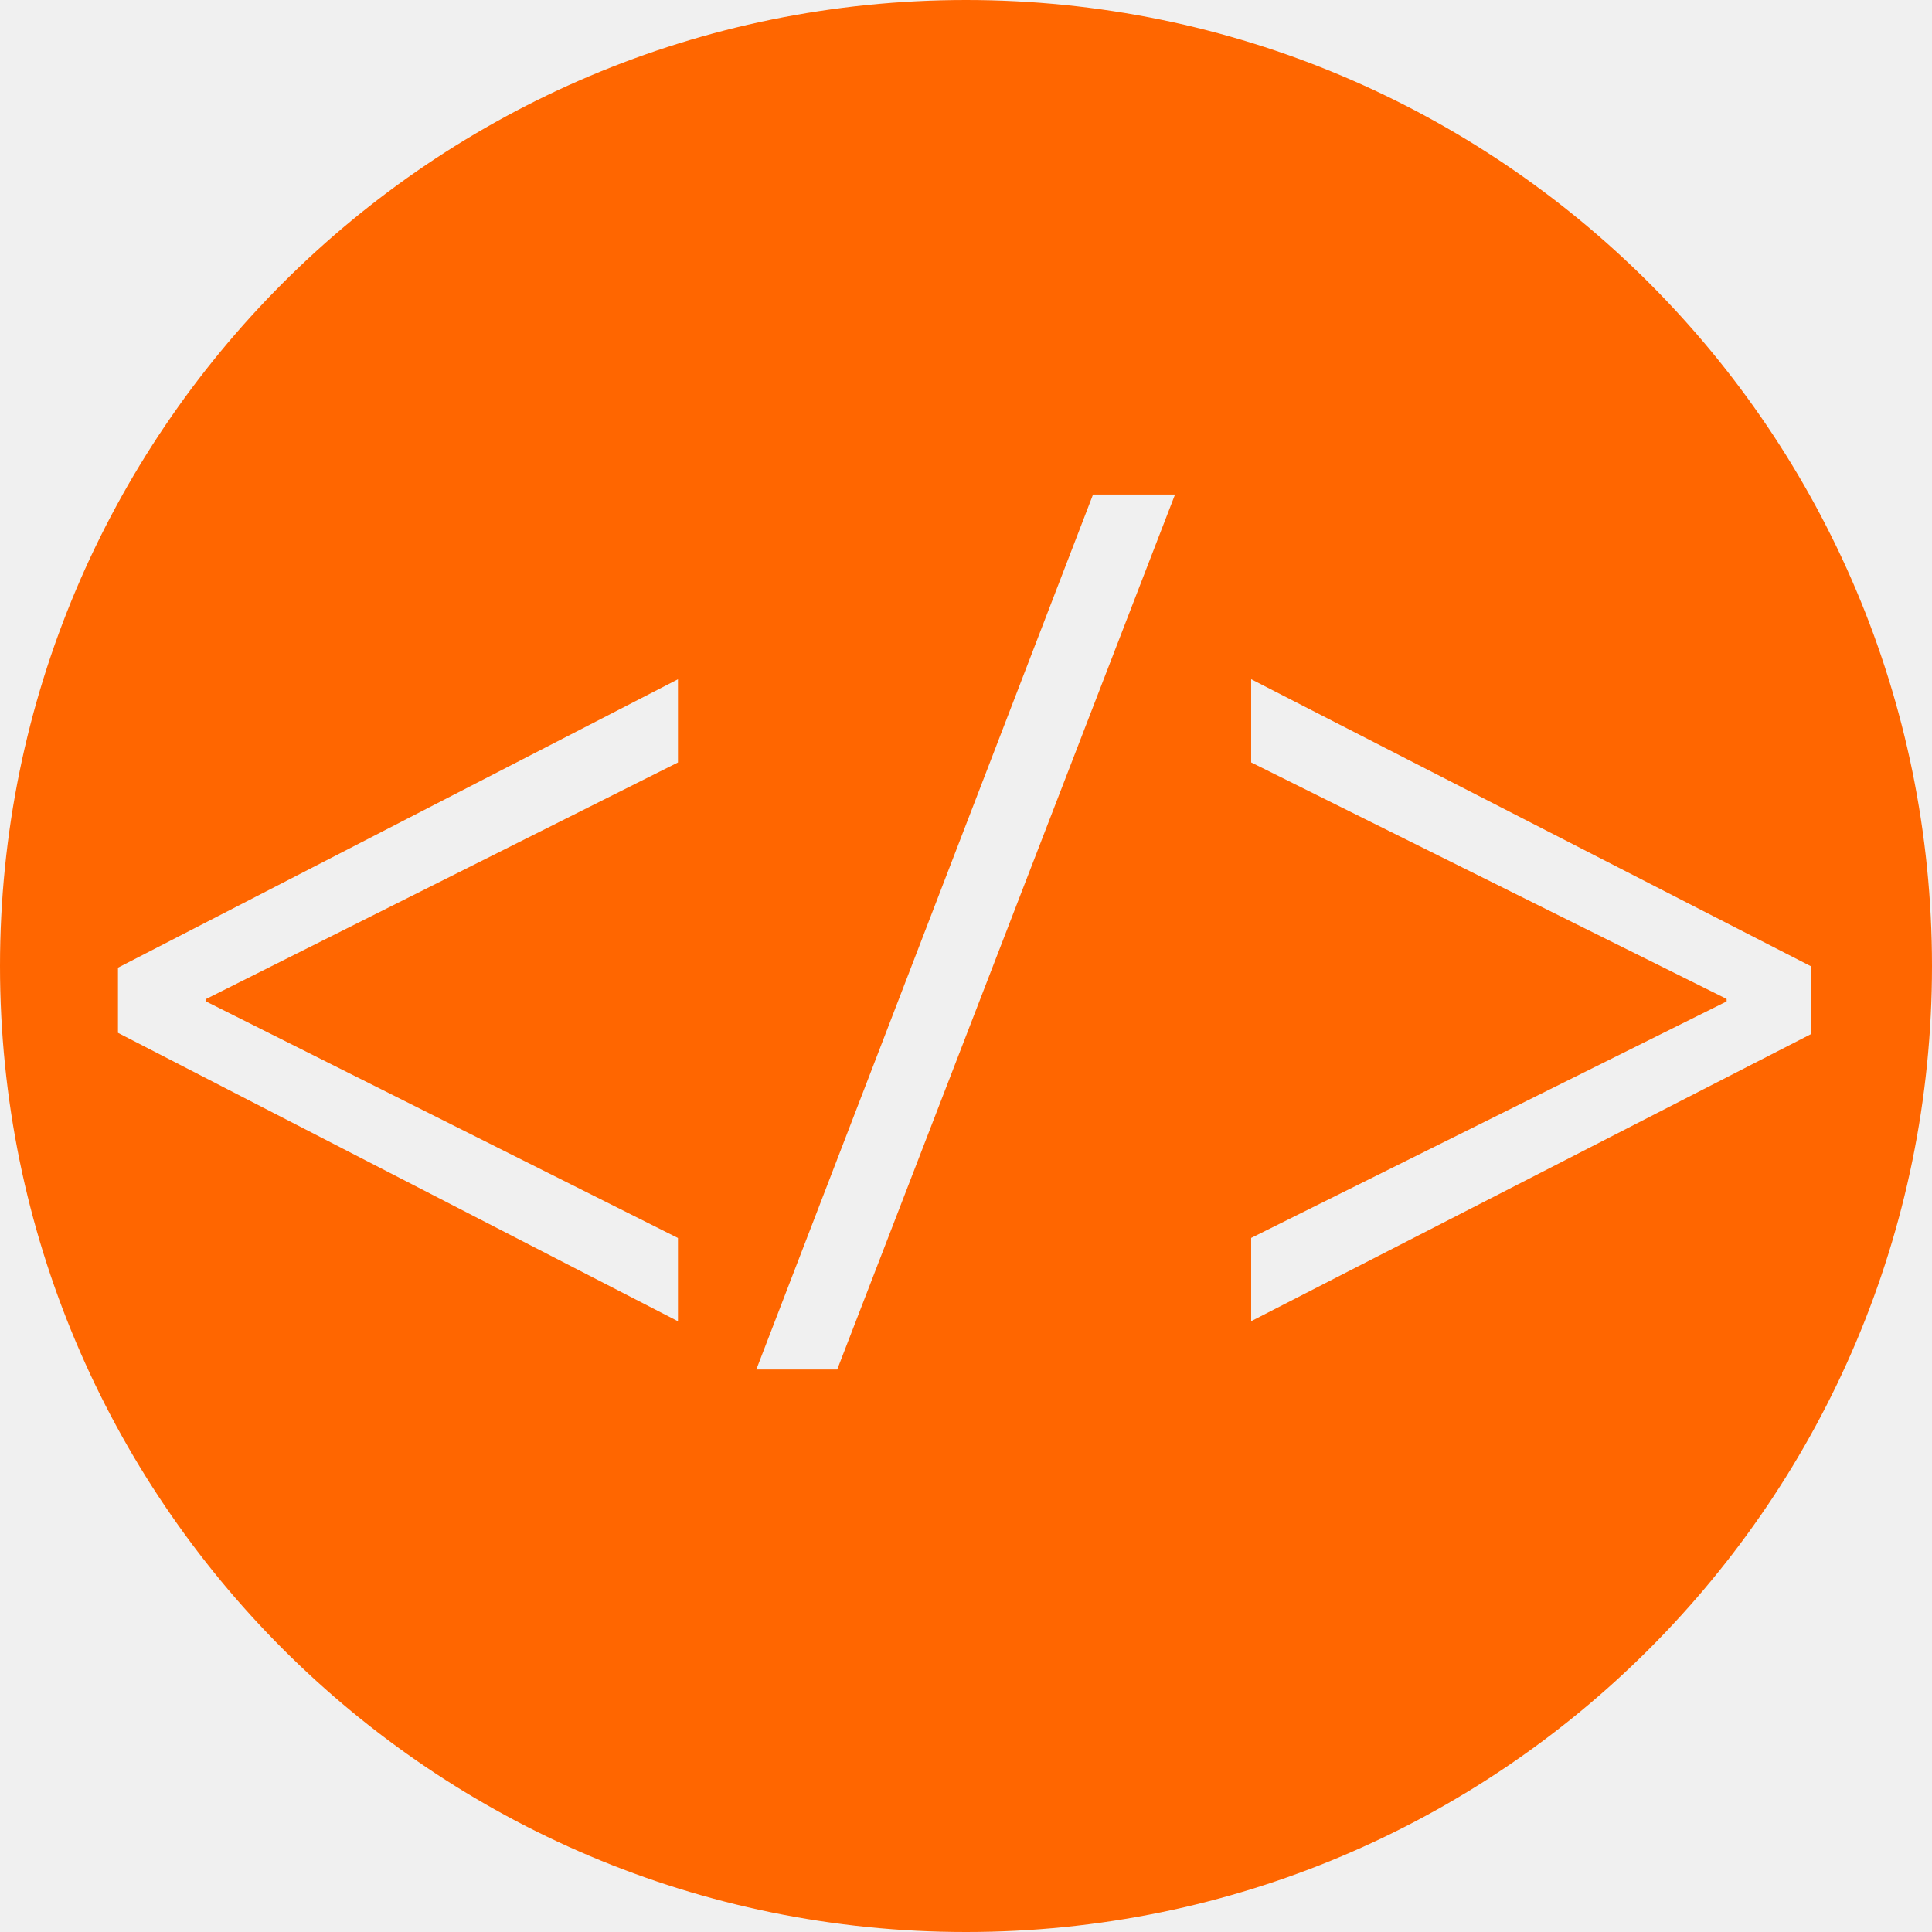
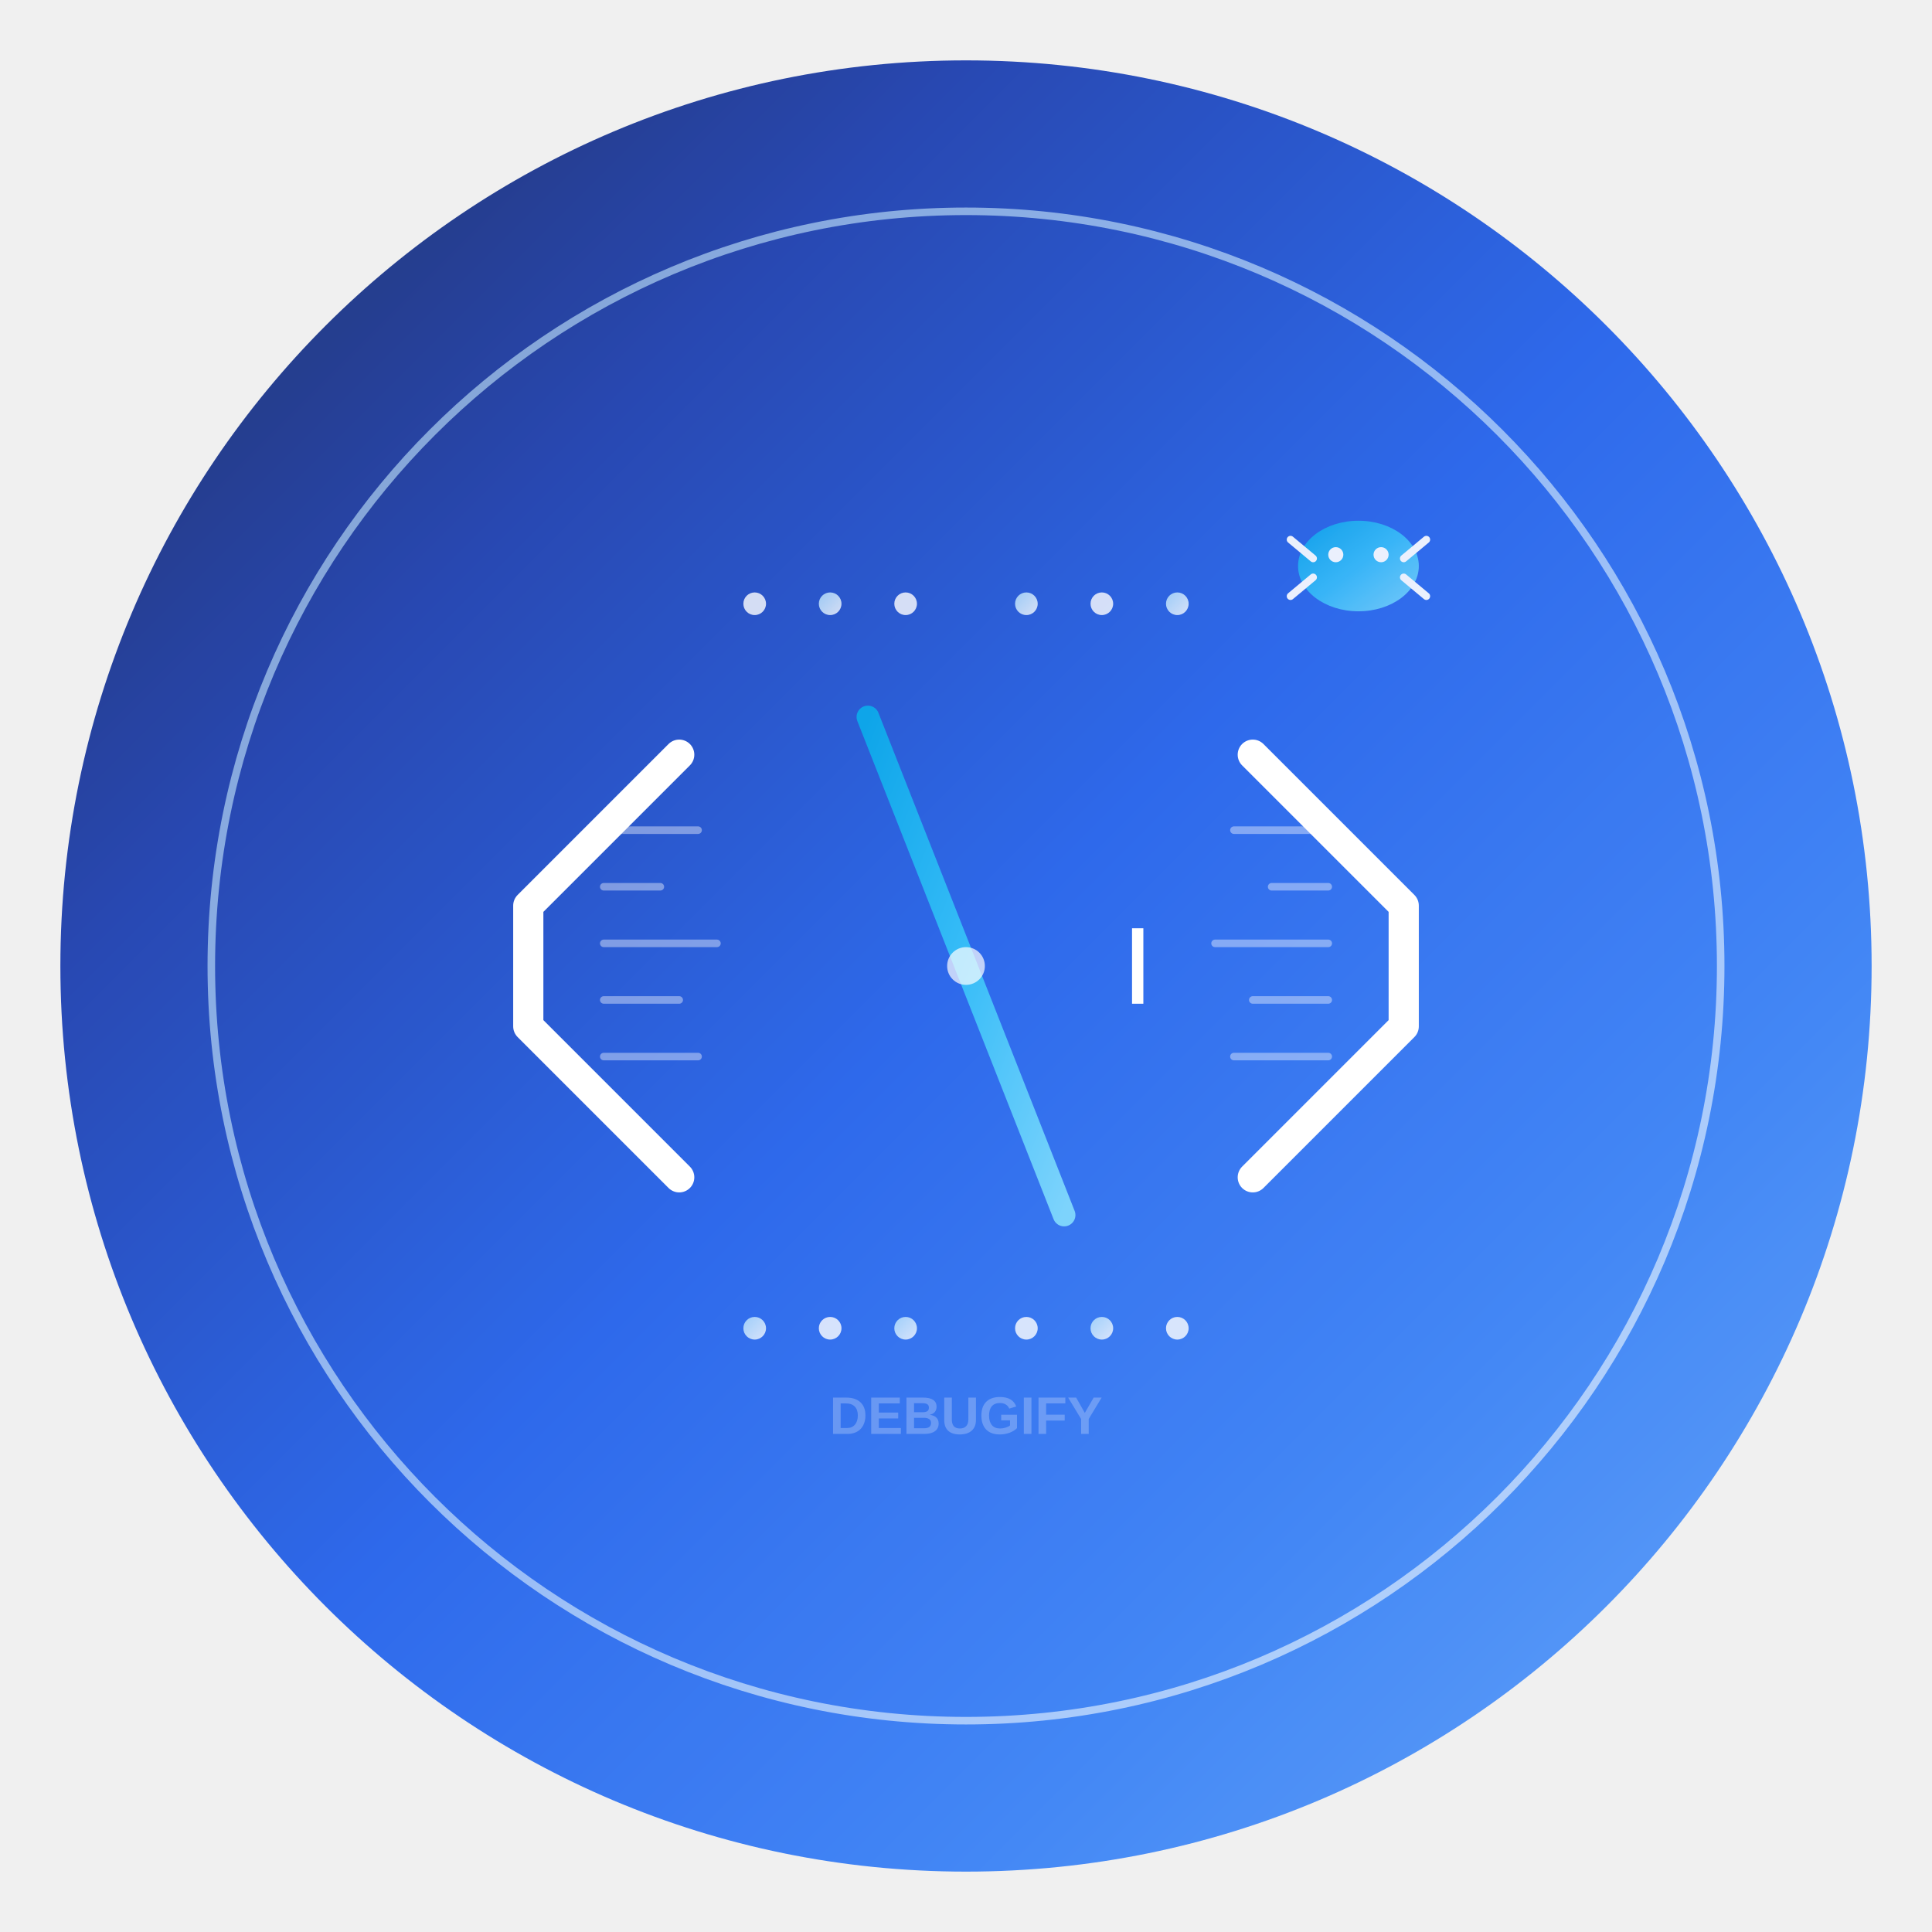
- <svg xmlns="http://www.w3.org/2000/svg" height="800px" width="800px" version="1.1" id="Layer_1" viewBox="0 0 512 512" xml:space="preserve">
-   <path style="fill:#FF6600;" d="M256,0C114.608,0,0,114.608,0,256s114.608,256,256,256s256-114.608,256-256S397.392,0,256,0z   M179.664,202.064l-125.04,62.672v0.672l125.04,62.672v22.064l-148.4-76.432v-17.264l148.4-76.432V202.064z M221.872,362.928h-21.44  l89.232-231.872h21.728L221.872,362.928z M331.568,350.128v-22.064l126-62.672v-0.672l-126-62.672V180l148.4,76.096v17.936  L331.568,350.128z" />
+ <svg xmlns="http://www.w3.org/2000/svg" width="512" height="512" viewBox="0 0 512 512">
+   <defs>
+     <linearGradient id="mainGradient" x1="0%" y1="0%" x2="100%" y2="100%">
+       <stop offset="0%" style="stop-color:#172554" />
+       <stop offset="25%" style="stop-color:#1e40af" />
+       <stop offset="50%" style="stop-color:#2563eb" />
+       <stop offset="75%" style="stop-color:#3b82f6" />
+       <stop offset="100%" style="stop-color:#60a5fa" />
+     </linearGradient>
+     <linearGradient id="accentGradient" x1="0%" y1="0%" x2="100%" y2="100%">
+       <stop offset="0%" style="stop-color:#0ea5e9" />
+       <stop offset="50%" style="stop-color:#38bdf8" />
+       <stop offset="100%" style="stop-color:#7dd3fc" />
+     </linearGradient>
+     <linearGradient id="lightGradient" x1="0%" y1="0%" x2="100%" y2="100%">
+       <stop offset="0%" style="stop-color:#bae6fd" />
+       <stop offset="100%" style="stop-color:#ffffff" />
+     </linearGradient>
+   </defs>
+   <circle cx="256" cy="256" r="240" fill="url(#mainGradient)" opacity="0.95" />
+   <circle cx="256" cy="256" r="200" fill="none" stroke="url(#lightGradient)" stroke-width="2" opacity="0.6" />
+   <g stroke="white" stroke-width="8" stroke-linecap="round" stroke-linejoin="round" fill="none">
+     <path d="M 180 200 L 140 240 L 140 256 L 140 272 L 180 312" />
+     <path d="M 332 200 L 372 240 L 372 256 L 372 272 L 332 312" />
+   </g>
+   <line x1="230" y1="190" x2="282" y2="322" stroke="url(#accentGradient)" stroke-width="6" stroke-linecap="round" />
+   <g opacity="0.8">
+     <circle cx="200" cy="160" r="3" fill="white" />
+     <circle cx="220" cy="160" r="3" fill="url(#lightGradient)" />
+     <circle cx="240" cy="160" r="3" fill="white" />
+     <circle cx="272" cy="160" r="3" fill="url(#lightGradient)" />
+     <circle cx="292" cy="160" r="3" fill="white" />
+     <circle cx="312" cy="160" r="3" fill="url(#lightGradient)" />
+     <circle cx="200" cy="352" r="3" fill="url(#lightGradient)" />
+     <circle cx="220" cy="352" r="3" fill="white" />
+     <circle cx="240" cy="352" r="3" fill="url(#lightGradient)" />
+     <circle cx="272" cy="352" r="3" fill="white" />
+     <circle cx="292" cy="352" r="3" fill="url(#lightGradient)" />
+     <circle cx="312" cy="352" r="3" fill="white" />
+   </g>
+   <g transform="translate(360, 150)" opacity="0.9">
+     <ellipse cx="0" cy="0" rx="16" ry="12" fill="url(#accentGradient)" />
+     <circle cx="-6" cy="-3" r="2" fill="white" />
+     <circle cx="6" cy="-3" r="2" fill="white" />
+     <path d="M -12 3 L -18 8 M 12 3 L 18 8" stroke="white" stroke-width="2" stroke-linecap="round" />
+     <path d="M -12 -2 L -18 -7 M 12 -2 L 18 -7" stroke="white" stroke-width="2" stroke-linecap="round" />
+   </g>
+   <rect x="300" y="246" width="3" height="20" fill="white">
+     <animate attributeName="opacity" values="1;0.3;1" dur="1.2s" repeatCount="indefinite" />
+   </rect>
+   <g opacity="0.4" stroke="white" stroke-width="2" stroke-linecap="round">
+     <line x1="160" y1="220" x2="185" y2="220" />
+     <line x1="160" y1="235" x2="175" y2="235" />
+     <line x1="160" y1="250" x2="190" y2="250" />
+     <line x1="160" y1="265" x2="180" y2="265" />
+     <line x1="160" y1="280" x2="185" y2="280" />
+     <line x1="327" y1="220" x2="352" y2="220" />
+     <line x1="337" y1="235" x2="352" y2="235" />
+     <line x1="322" y1="250" x2="352" y2="250" />
+     <line x1="332" y1="265" x2="352" y2="265" />
+     <line x1="327" y1="280" x2="352" y2="280" />
+   </g>
+   <circle cx="256" cy="256" r="5" fill="white" opacity="0.7" />
+   <g transform="translate(256, 380)" text-anchor="middle" opacity="0.25">
+     <text x="0" y="0" font-family="Arial, sans-serif" font-size="14" font-weight="bold" fill="white">DEBUGIFY</text>
+   </g>
</svg>
